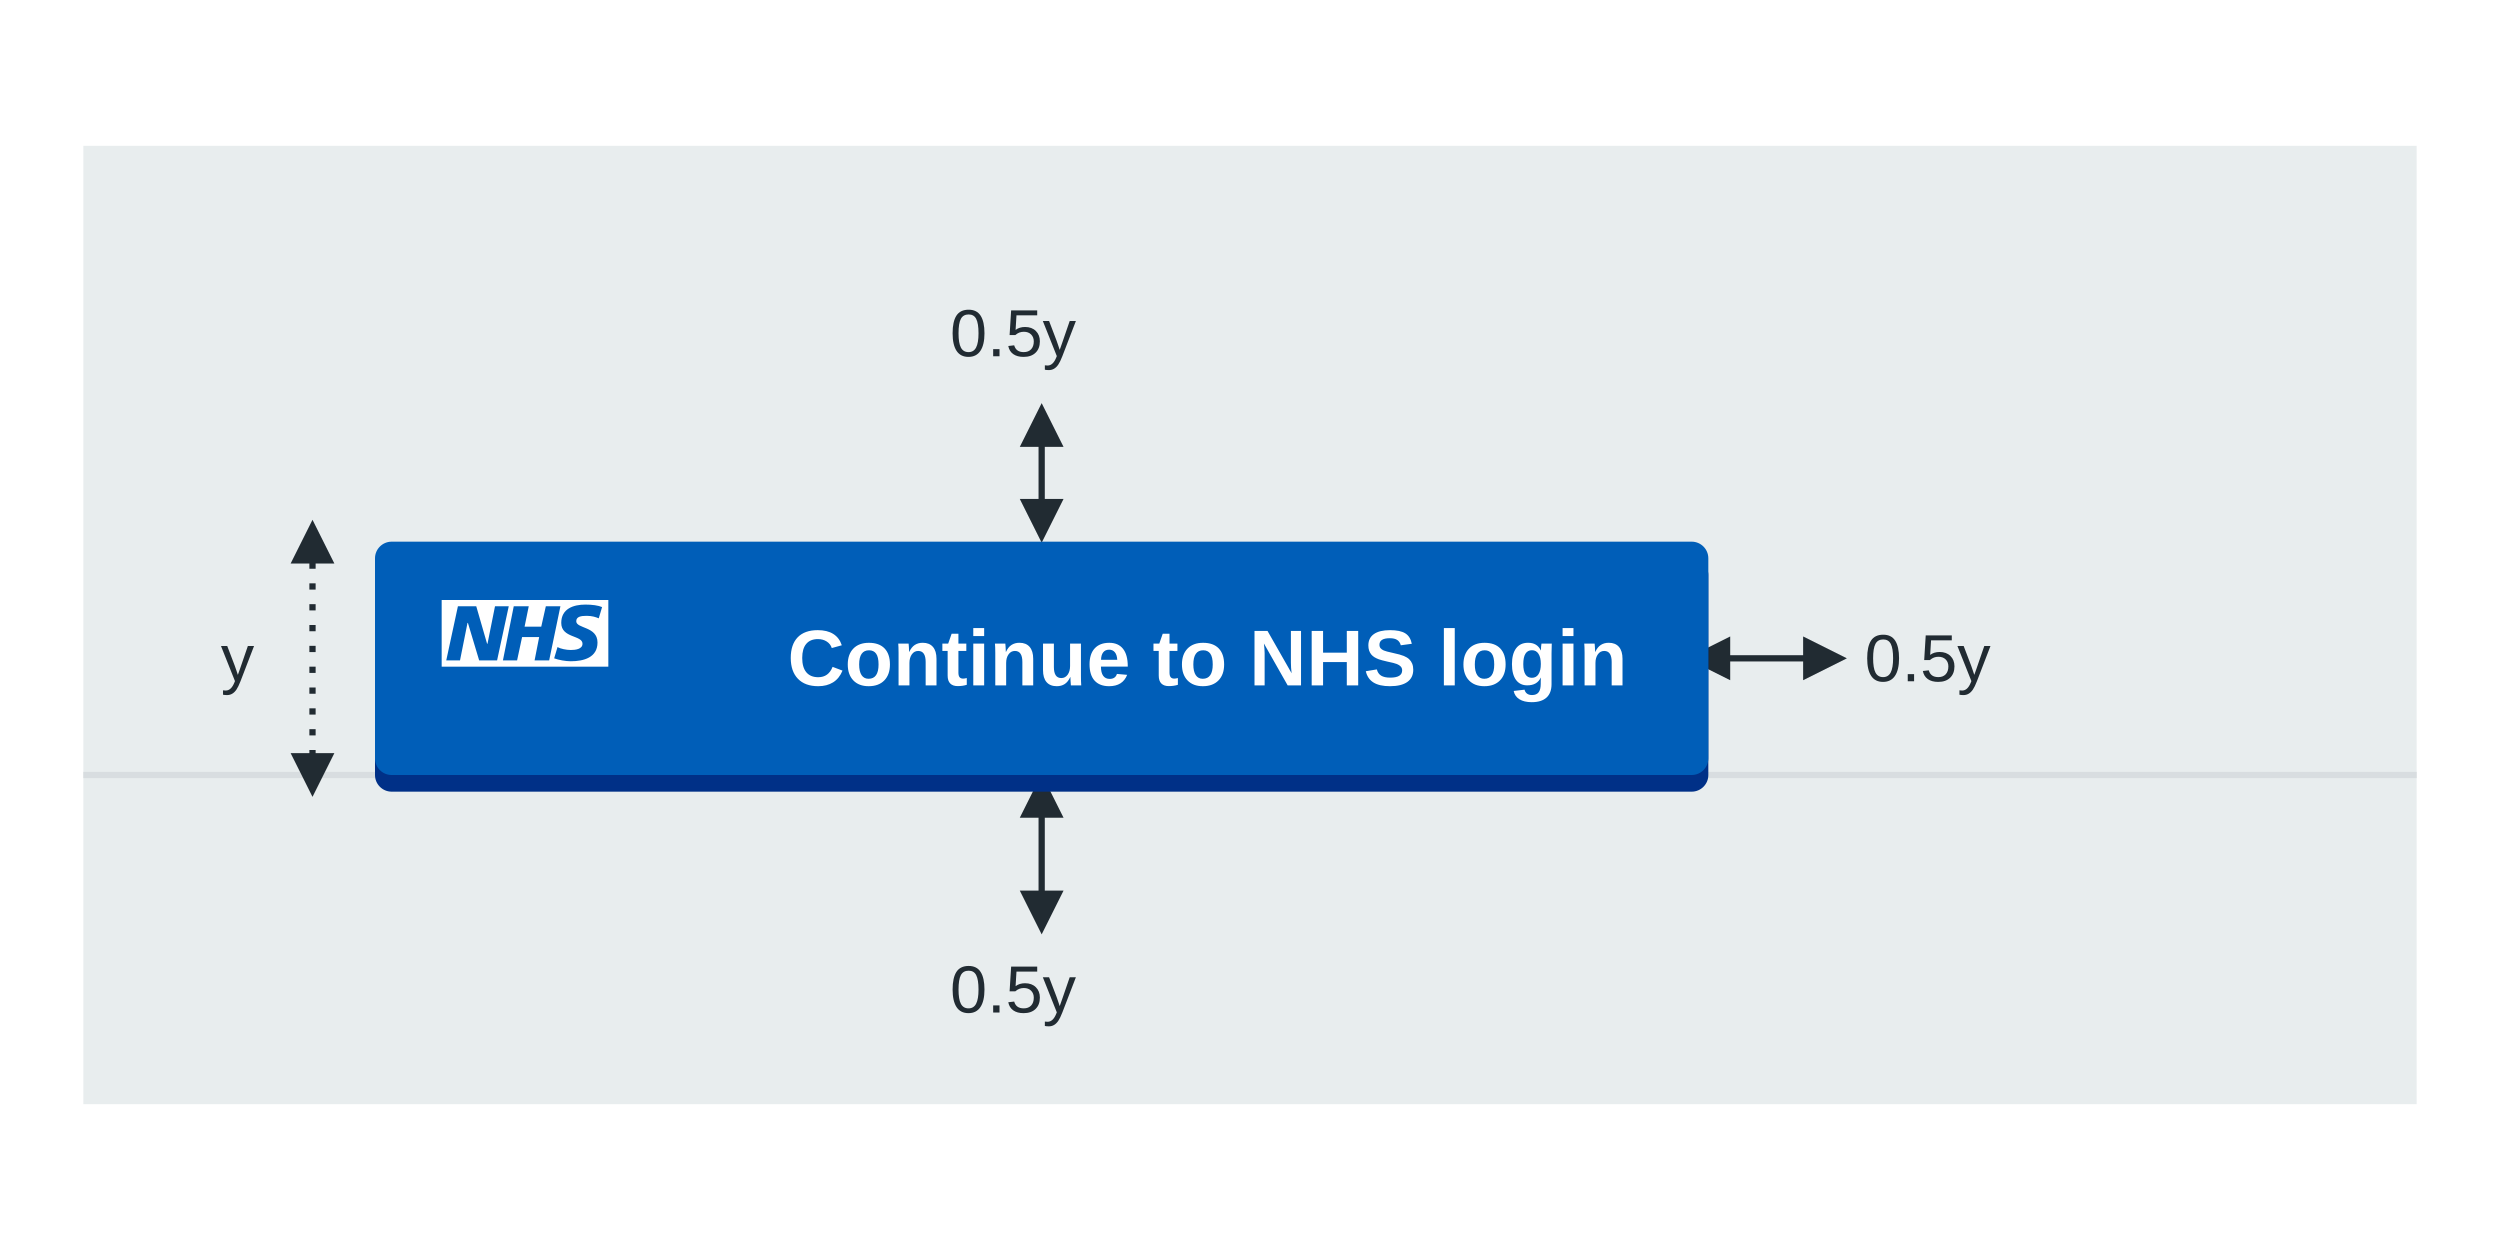
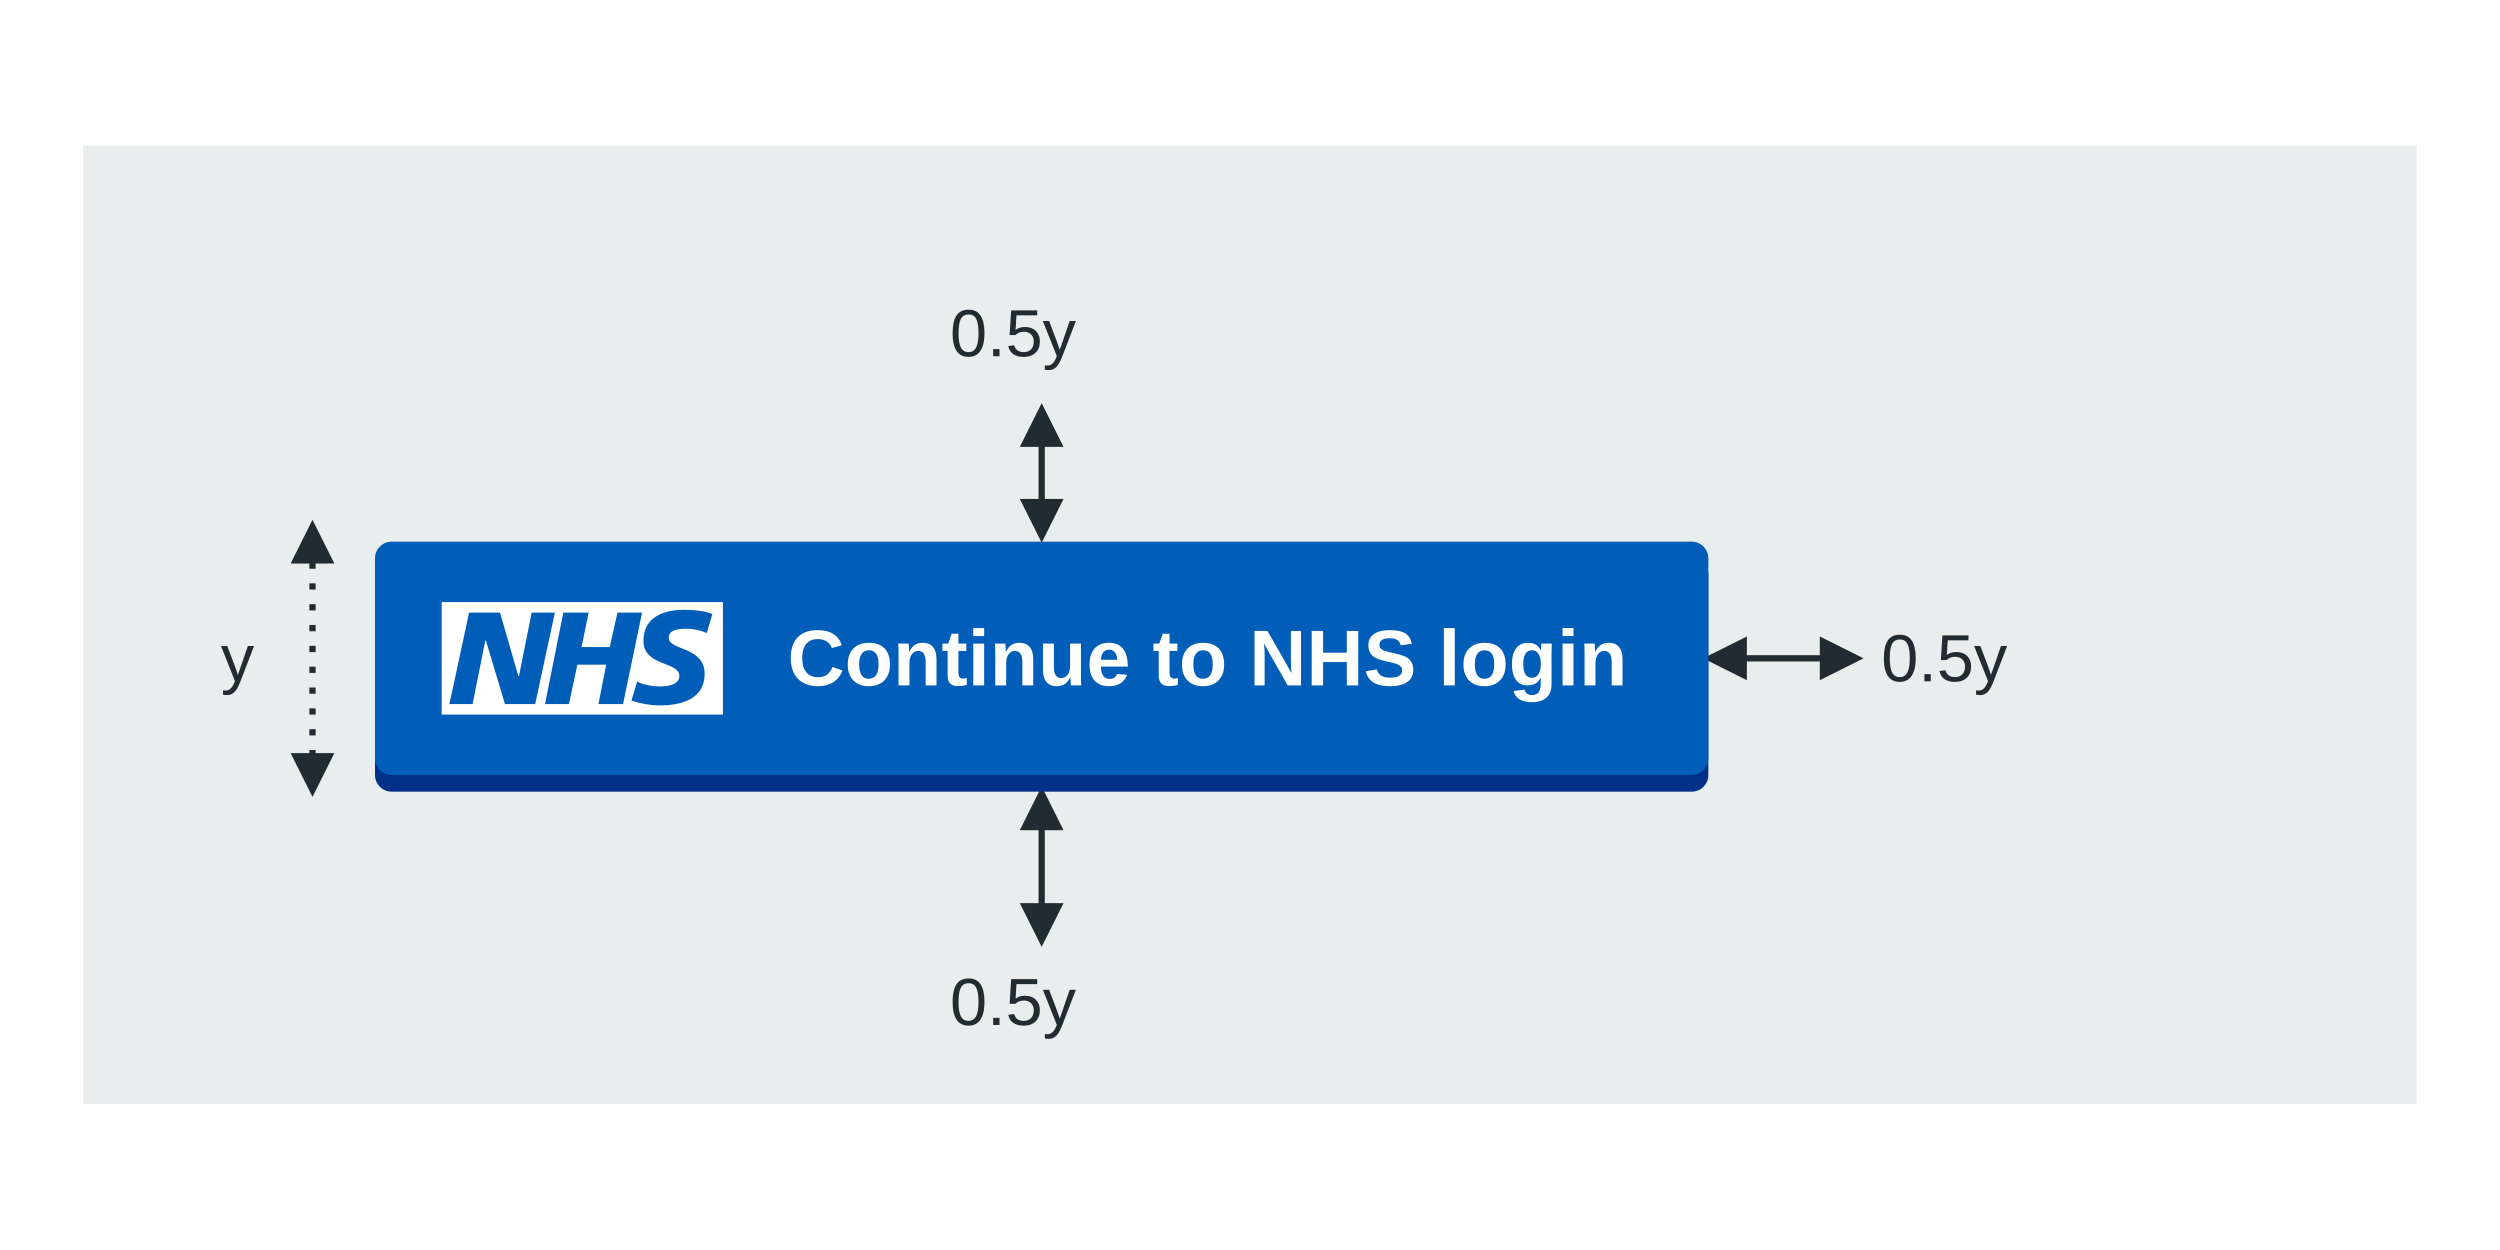
<svg xmlns="http://www.w3.org/2000/svg" width="1200" height="600" viewBox="0 0 1200 600" role="img" aria-labelledby="title desc">
  <defs>
    <marker id="arrow" viewBox="0 0 10 10" refX="5" refY="5" markerWidth="7" markerHeight="7" orient="auto-start-reverse">
      <path d="M0 0 10 5 0 10z" fill="#212b32" />
    </marker>
  </defs>
  <rect width="1200" height="600" fill="#ffffff" />
  <rect x="40" y="70" width="1120" height="460" fill="#e8edee" />
-   <line x1="40" y1="372" x2="1160" y2="372" stroke="#d8dde0" stroke-width="3" />
  <line x1="150" y1="260" x2="150" y2="372" stroke="#212b32" stroke-width="3" stroke-dasharray="3 7" marker-start="url(#arrow)" marker-end="url(#arrow)" />
  <text x="106" y="327" fill="#212b32" font-family="Arial, Helvetica, sans-serif" font-size="32">y</text>
  <line x1="500" y1="204" x2="500" y2="250" stroke="#212b32" stroke-width="3" marker-start="url(#arrow)" marker-end="url(#arrow)" />
  <text x="456" y="171" fill="#212b32" font-family="Arial, Helvetica, sans-serif" font-size="32">0.5y</text>
-   <line x1="500" y1="382" x2="500" y2="438" stroke="#212b32" stroke-width="3" marker-start="url(#arrow)" marker-end="url(#arrow)" />
-   <text x="456" y="486" fill="#212b32" font-family="Arial, Helvetica, sans-serif" font-size="32">0.5y</text>
-   <line x1="820" y1="316" x2="876" y2="316" stroke="#212b32" stroke-width="3" marker-start="url(#arrow)" marker-end="url(#arrow)" />
-   <text x="895" y="327" fill="#212b32" font-family="Arial, Helvetica, sans-serif" font-size="32">0.5y</text>
+   <line x1="500" y1="388" x2="500" y2="444" stroke="#212b32" stroke-width="3" marker-start="url(#arrow)" marker-end="url(#arrow)" />
+   <text x="456" y="492" fill="#212b32" font-family="Arial, Helvetica, sans-serif" font-size="32">0.5y</text>
+   <line x1="828" y1="316" x2="884" y2="316" stroke="#212b32" stroke-width="3" marker-start="url(#arrow)" marker-end="url(#arrow)" />
+   <text x="903" y="327" fill="#212b32" font-family="Arial, Helvetica, sans-serif" font-size="32">0.5y</text>
  <rect x="180" y="260" width="640" height="112" rx="8" fill="#003087" transform="translate(0 8)" />
  <rect x="180" y="260" width="640" height="112" rx="8" fill="#005eb8" />
-   <g transform="translate(212 288) scale(2)">
+   <g transform="translate(212 289) scale(3.375)">
    <path fill="#fff" d="M0 0h40v16H0z" />
    <path fill="#005eb8" d="M3.9 1.5h4.4l2.6 9h.1l1.8-9h3.3l-2.8 13H9l-2.7-9h-.1l-1.8 9H1.1M17.3 1.5h3.6l-1 4.9h4L25 1.5h3.5l-2.7 13h-3.5l1.1-5.6h-4.1l-1.2 5.6h-3.4M37.7 4.4c-.7-.3-1.6-.6-2.9-.6-1.4 0-2.5.2-2.5 1.3 0 1.8 5.1 1.2 5.1 5.1 0 3.6-3.3 4.5-6.4 4.5-1.3 0-2.9-.3-4-.7l.8-2.7c.7.4 2.1.7 3.2.7s2.8-.2 2.8-1.5c0-2.1-5.1-1.3-5.1-5 0-3.4 2.9-4.4 5.8-4.4 1.6 0 3.1.2 4 .6" />
  </g>
  <text x="378" y="329" fill="#fff" font-family="Arial, Helvetica, sans-serif" font-size="38" font-weight="700">Continue to NHS login</text>
</svg>
